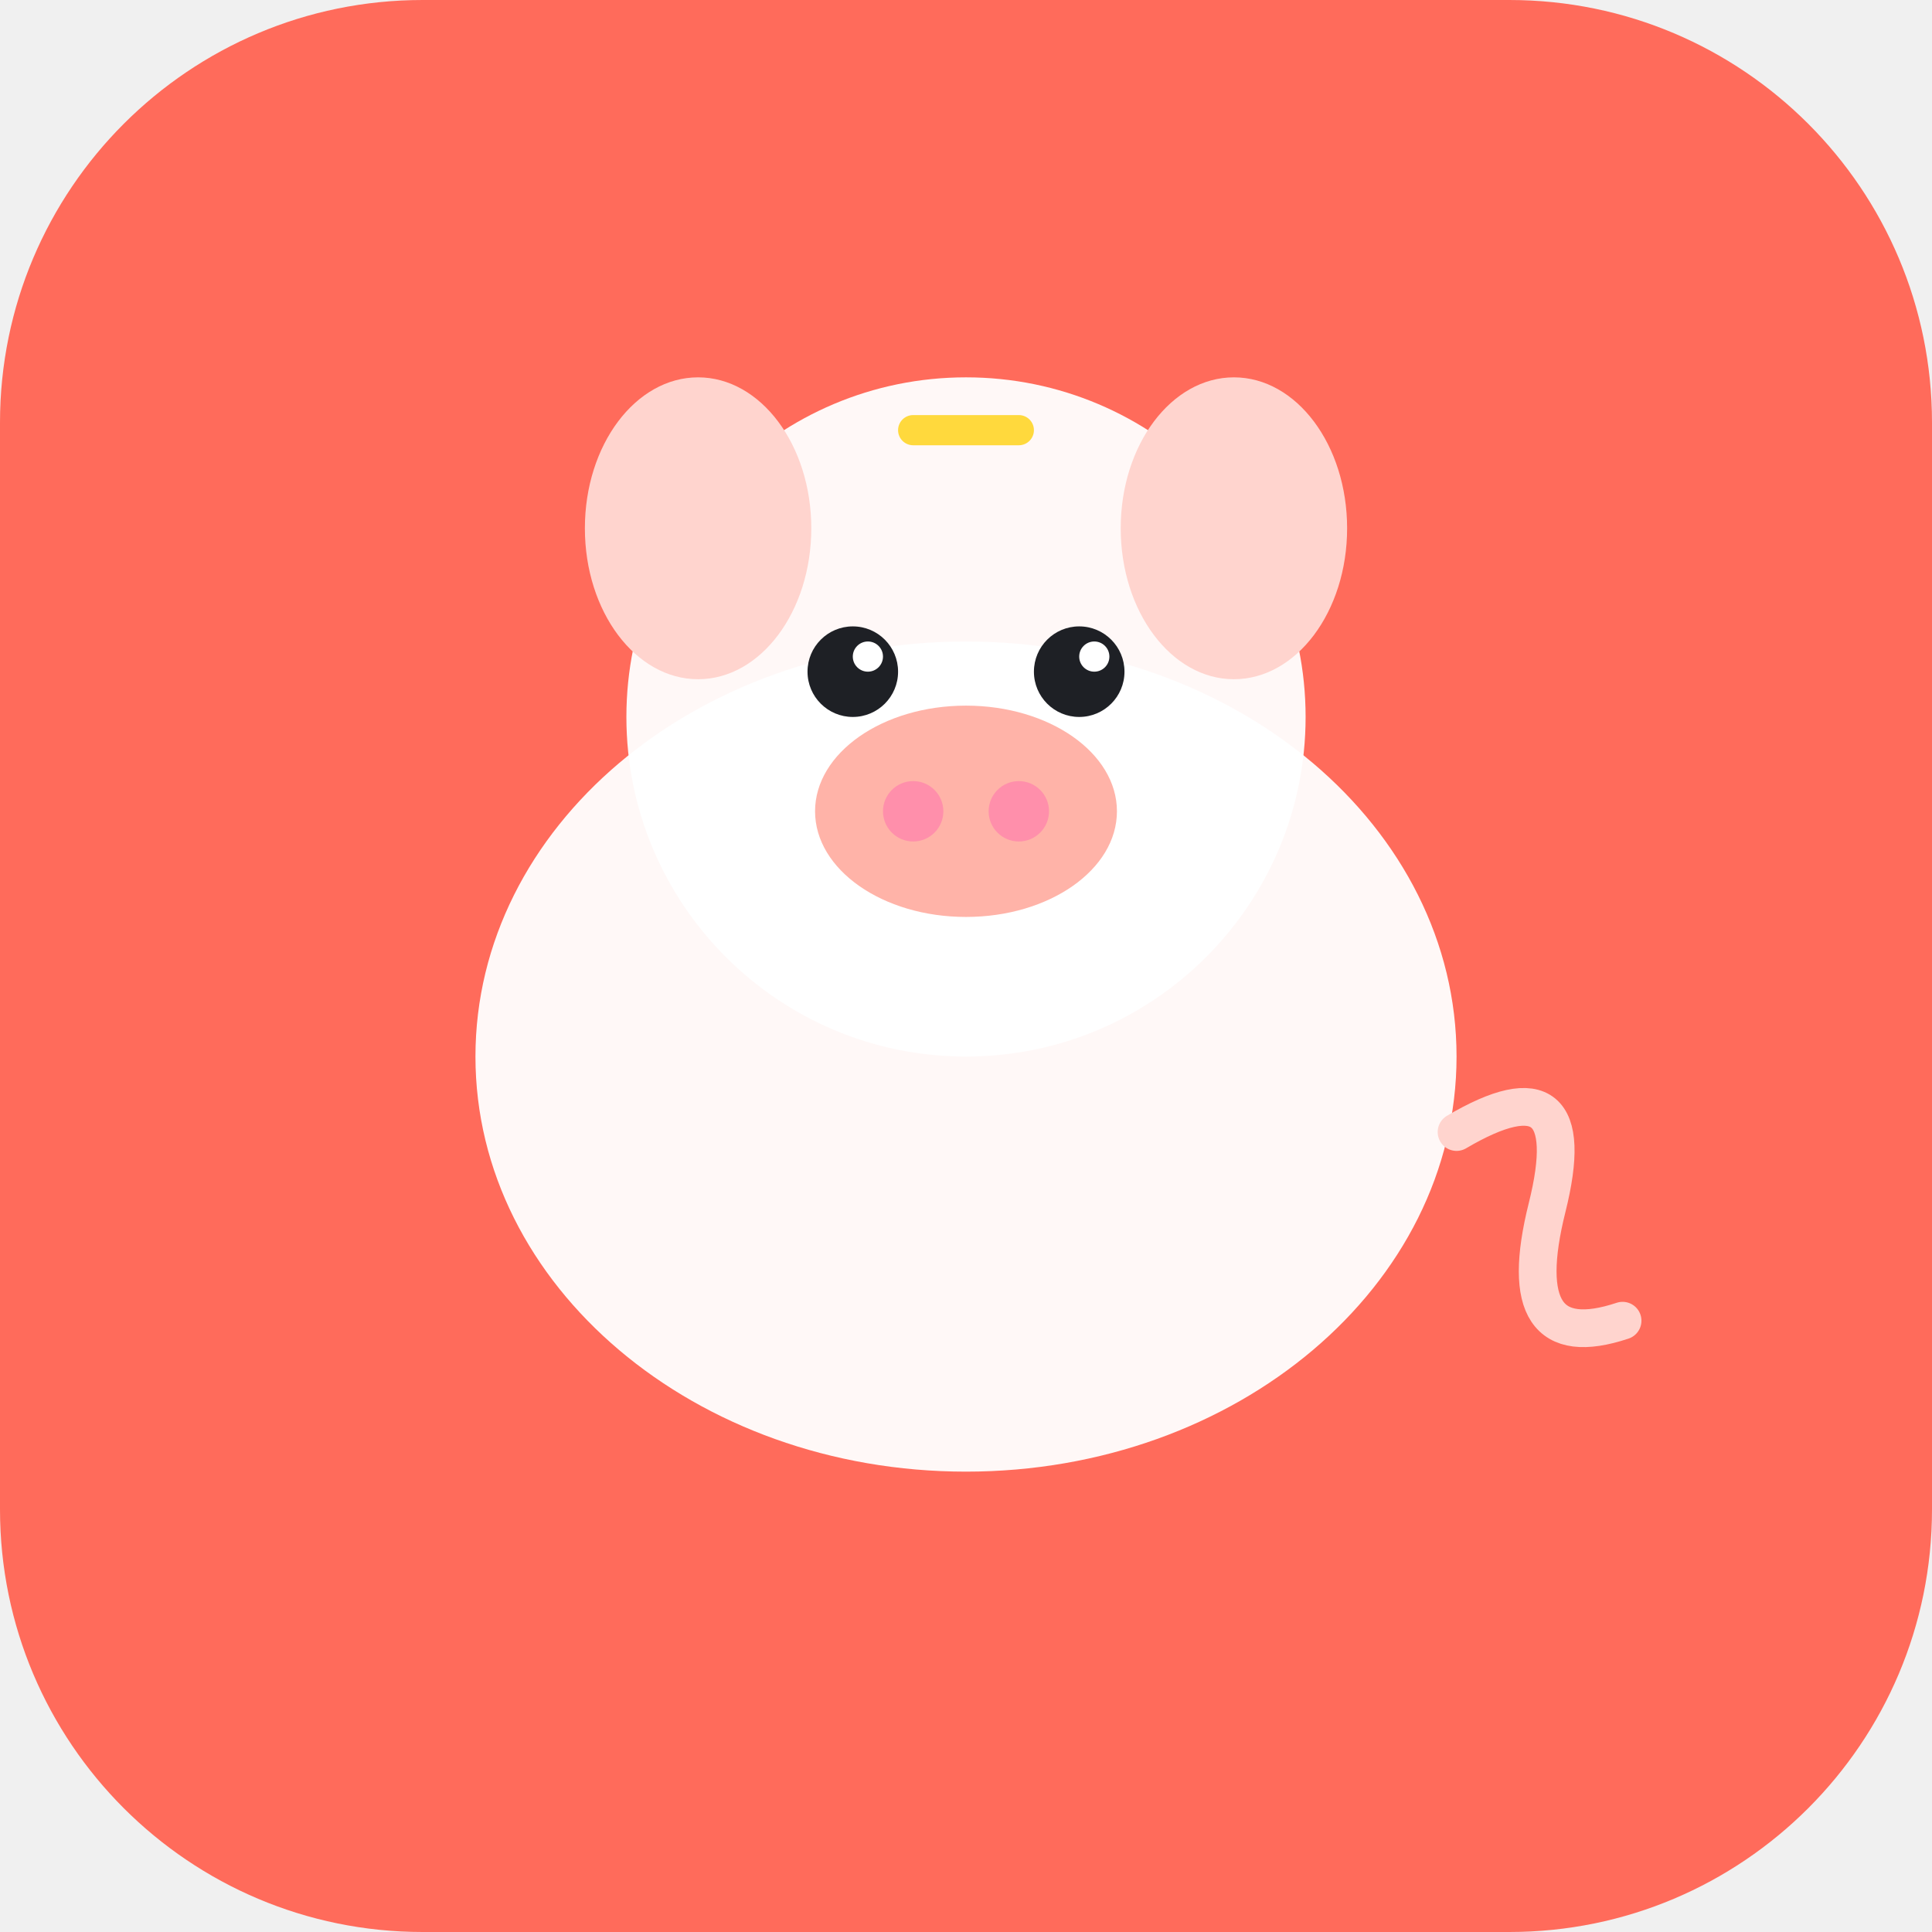
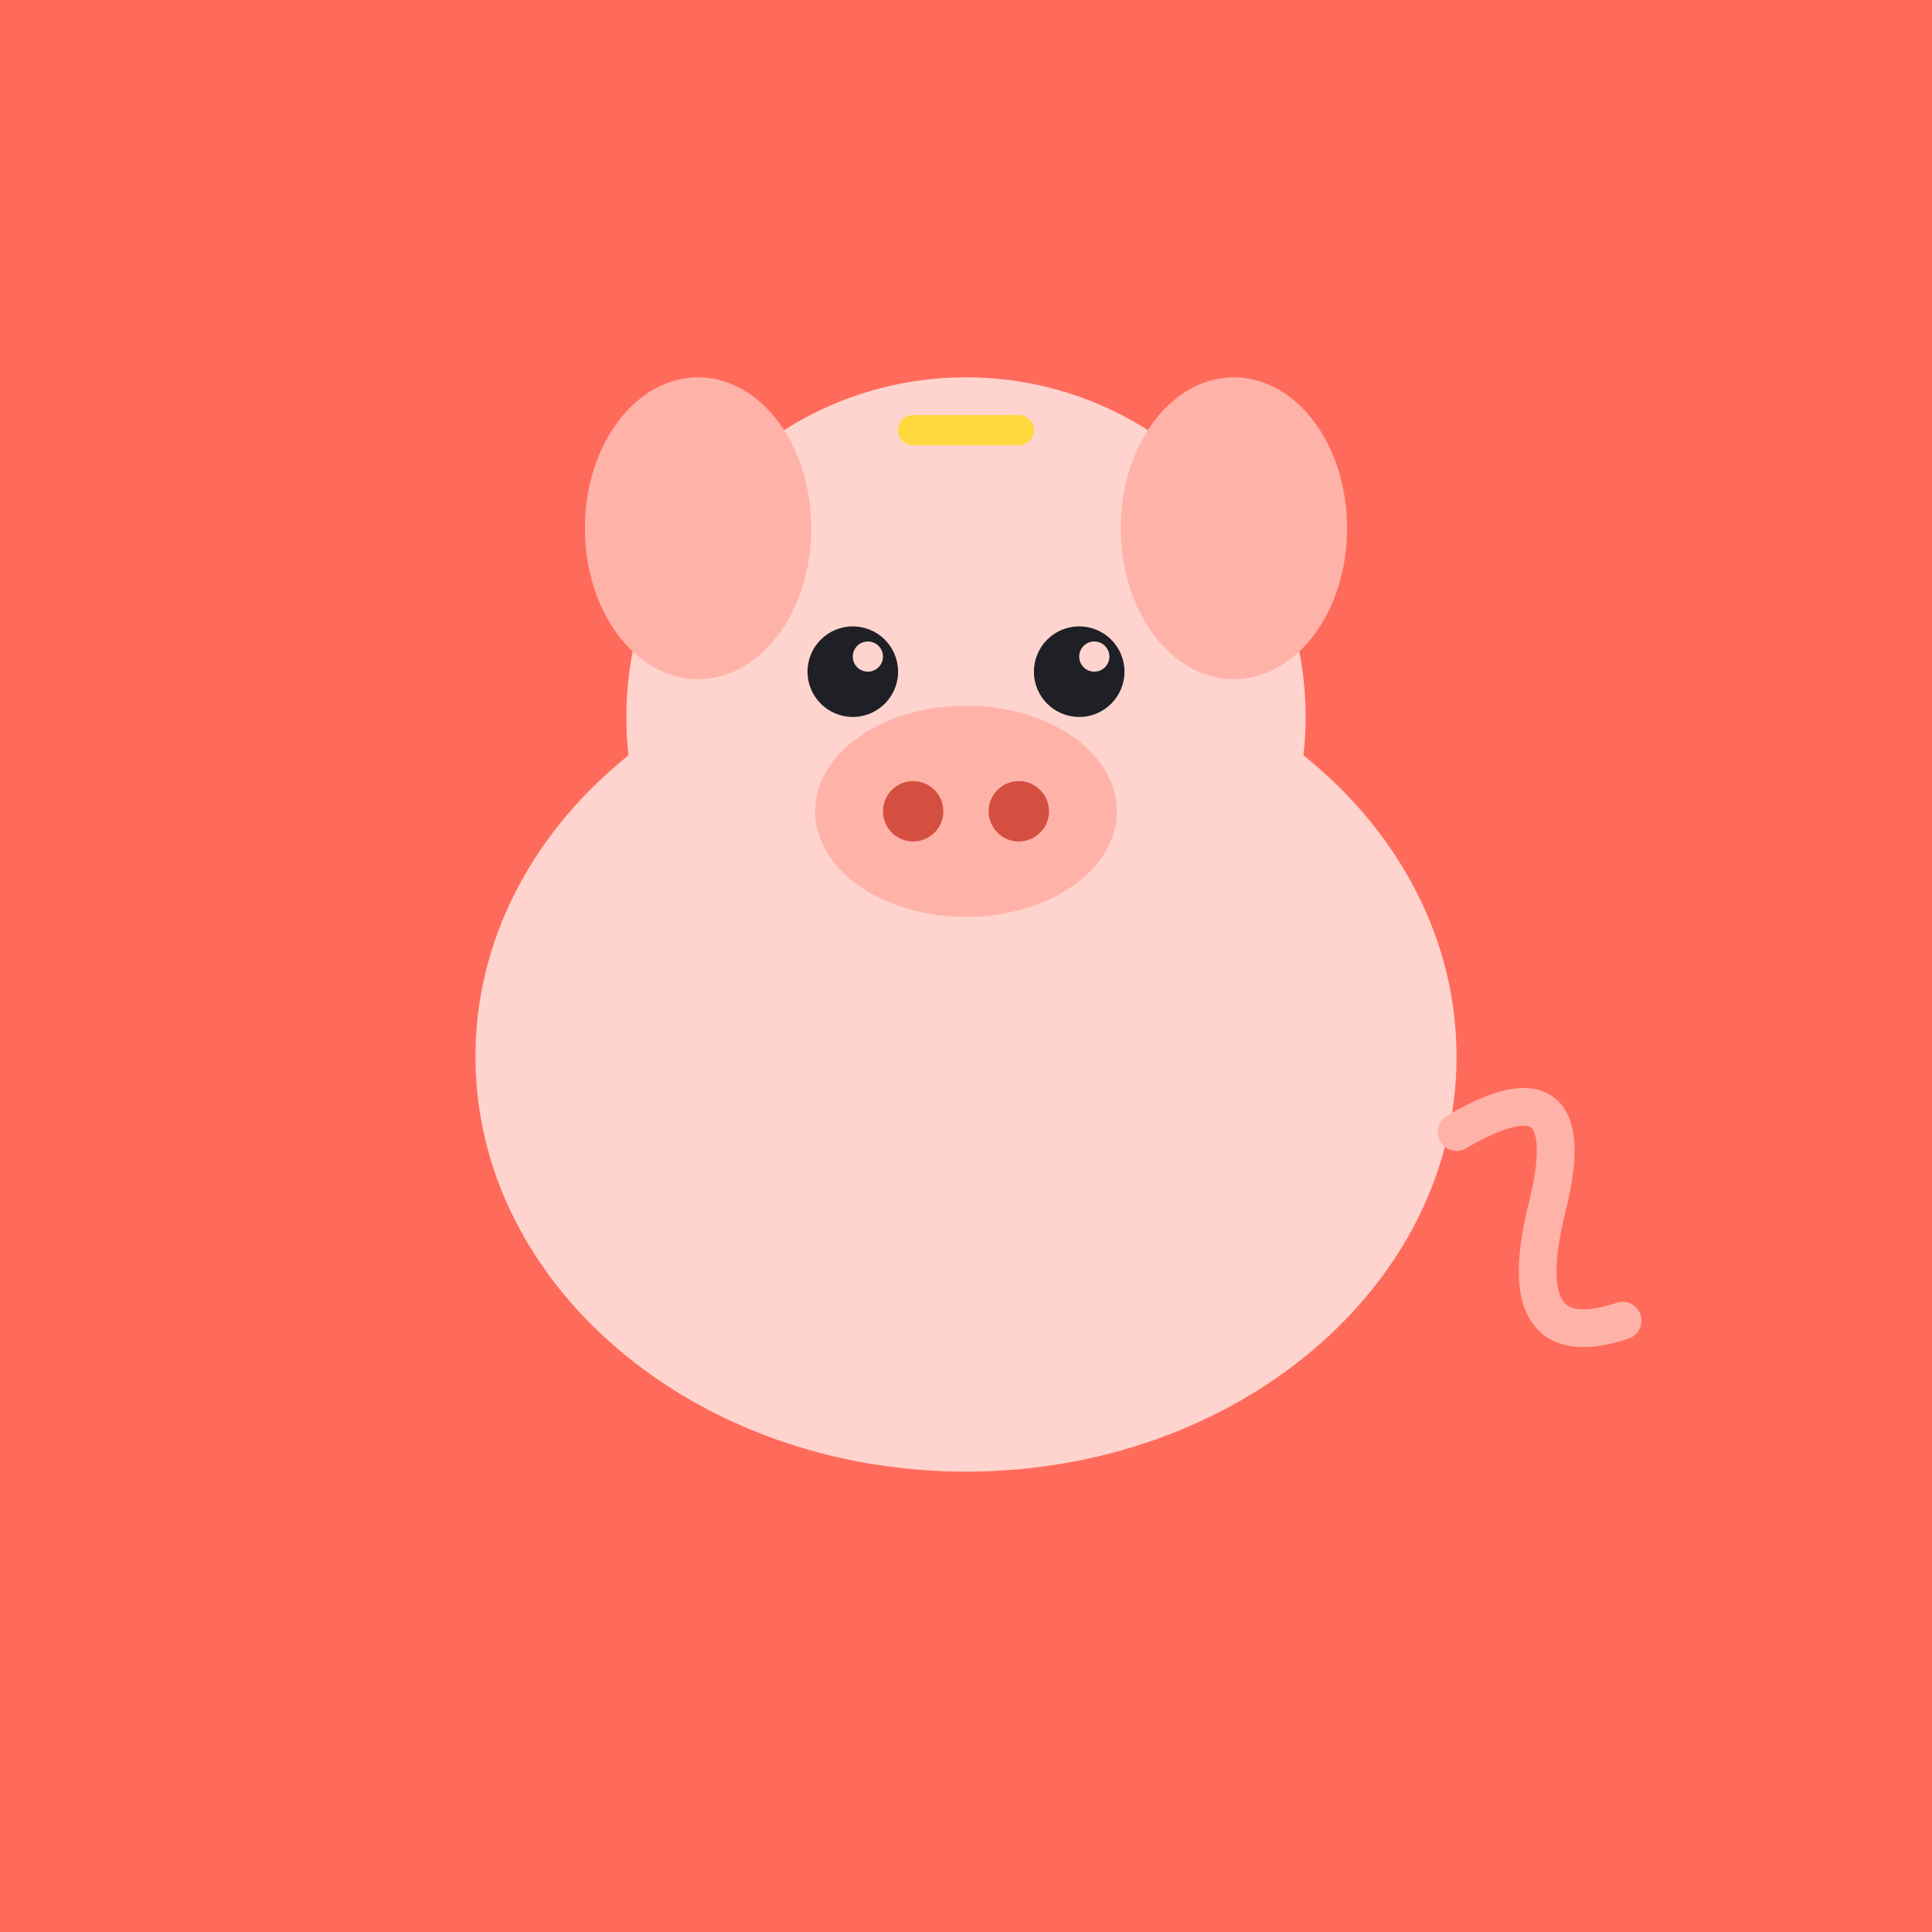
<svg xmlns="http://www.w3.org/2000/svg" viewBox="0 0 512 512" width="512" height="512">
-   <rect width="512" height="512" rx="112" ry="112" fill="#FF6B5B" />
-   <ellipse cx="256" cy="280" rx="130" ry="110" fill="#FFFFFF" opacity="0.95" />
-   <circle cx="256" cy="190" r="90" fill="#FFFFFF" opacity="0.95" />
-   <ellipse cx="185" cy="140" rx="30" ry="40" fill="#FFD4CE" />
-   <ellipse cx="327" cy="140" rx="30" ry="40" fill="#FFD4CE" />
+   <rect width="512" height="512" fill="#FF6B5B" />
+   <ellipse cx="256" cy="280" rx="130" ry="110" fill="#FFD4CE" />
+   <circle cx="256" cy="190" r="90" fill="#FFD4CE" />
+   <ellipse cx="185" cy="140" rx="30" ry="40" fill="#FFB3A8" />
+   <ellipse cx="327" cy="140" rx="30" ry="40" fill="#FFB3A8" />
  <ellipse cx="256" cy="215" rx="40" ry="28" fill="#FFB3A8" />
-   <circle cx="242" cy="215" r="8" fill="#FF8FAB" />
-   <circle cx="270" cy="215" r="8" fill="#FF8FAB" />
+   <circle cx="242" cy="215" r="8" fill="#D44F40" />
+   <circle cx="270" cy="215" r="8" fill="#D44F40" />
  <circle cx="226" cy="178" r="12" fill="#1E2025" />
  <circle cx="286" cy="178" r="12" fill="#1E2025" />
-   <circle cx="230" cy="174" r="4" fill="#FFFFFF" />
-   <circle cx="290" cy="174" r="4" fill="#FFFFFF" />
+   <circle cx="230" cy="174" r="4" fill="#FFD4CE" />
+   <circle cx="290" cy="174" r="4" fill="#FFD4CE" />
  <rect x="238" y="110" width="36" height="8" rx="4" fill="#FFD93D" />
-   <path d="M386 300 Q420 280 410 320 Q400 360 430 350" stroke="#FFD4CE" stroke-width="10" fill="none" stroke-linecap="round" />
+   <path d="M386 300 Q420 280 410 320 Q400 360 430 350" stroke="#FFB3A8" stroke-width="10" fill="none" stroke-linecap="round" />
</svg>
